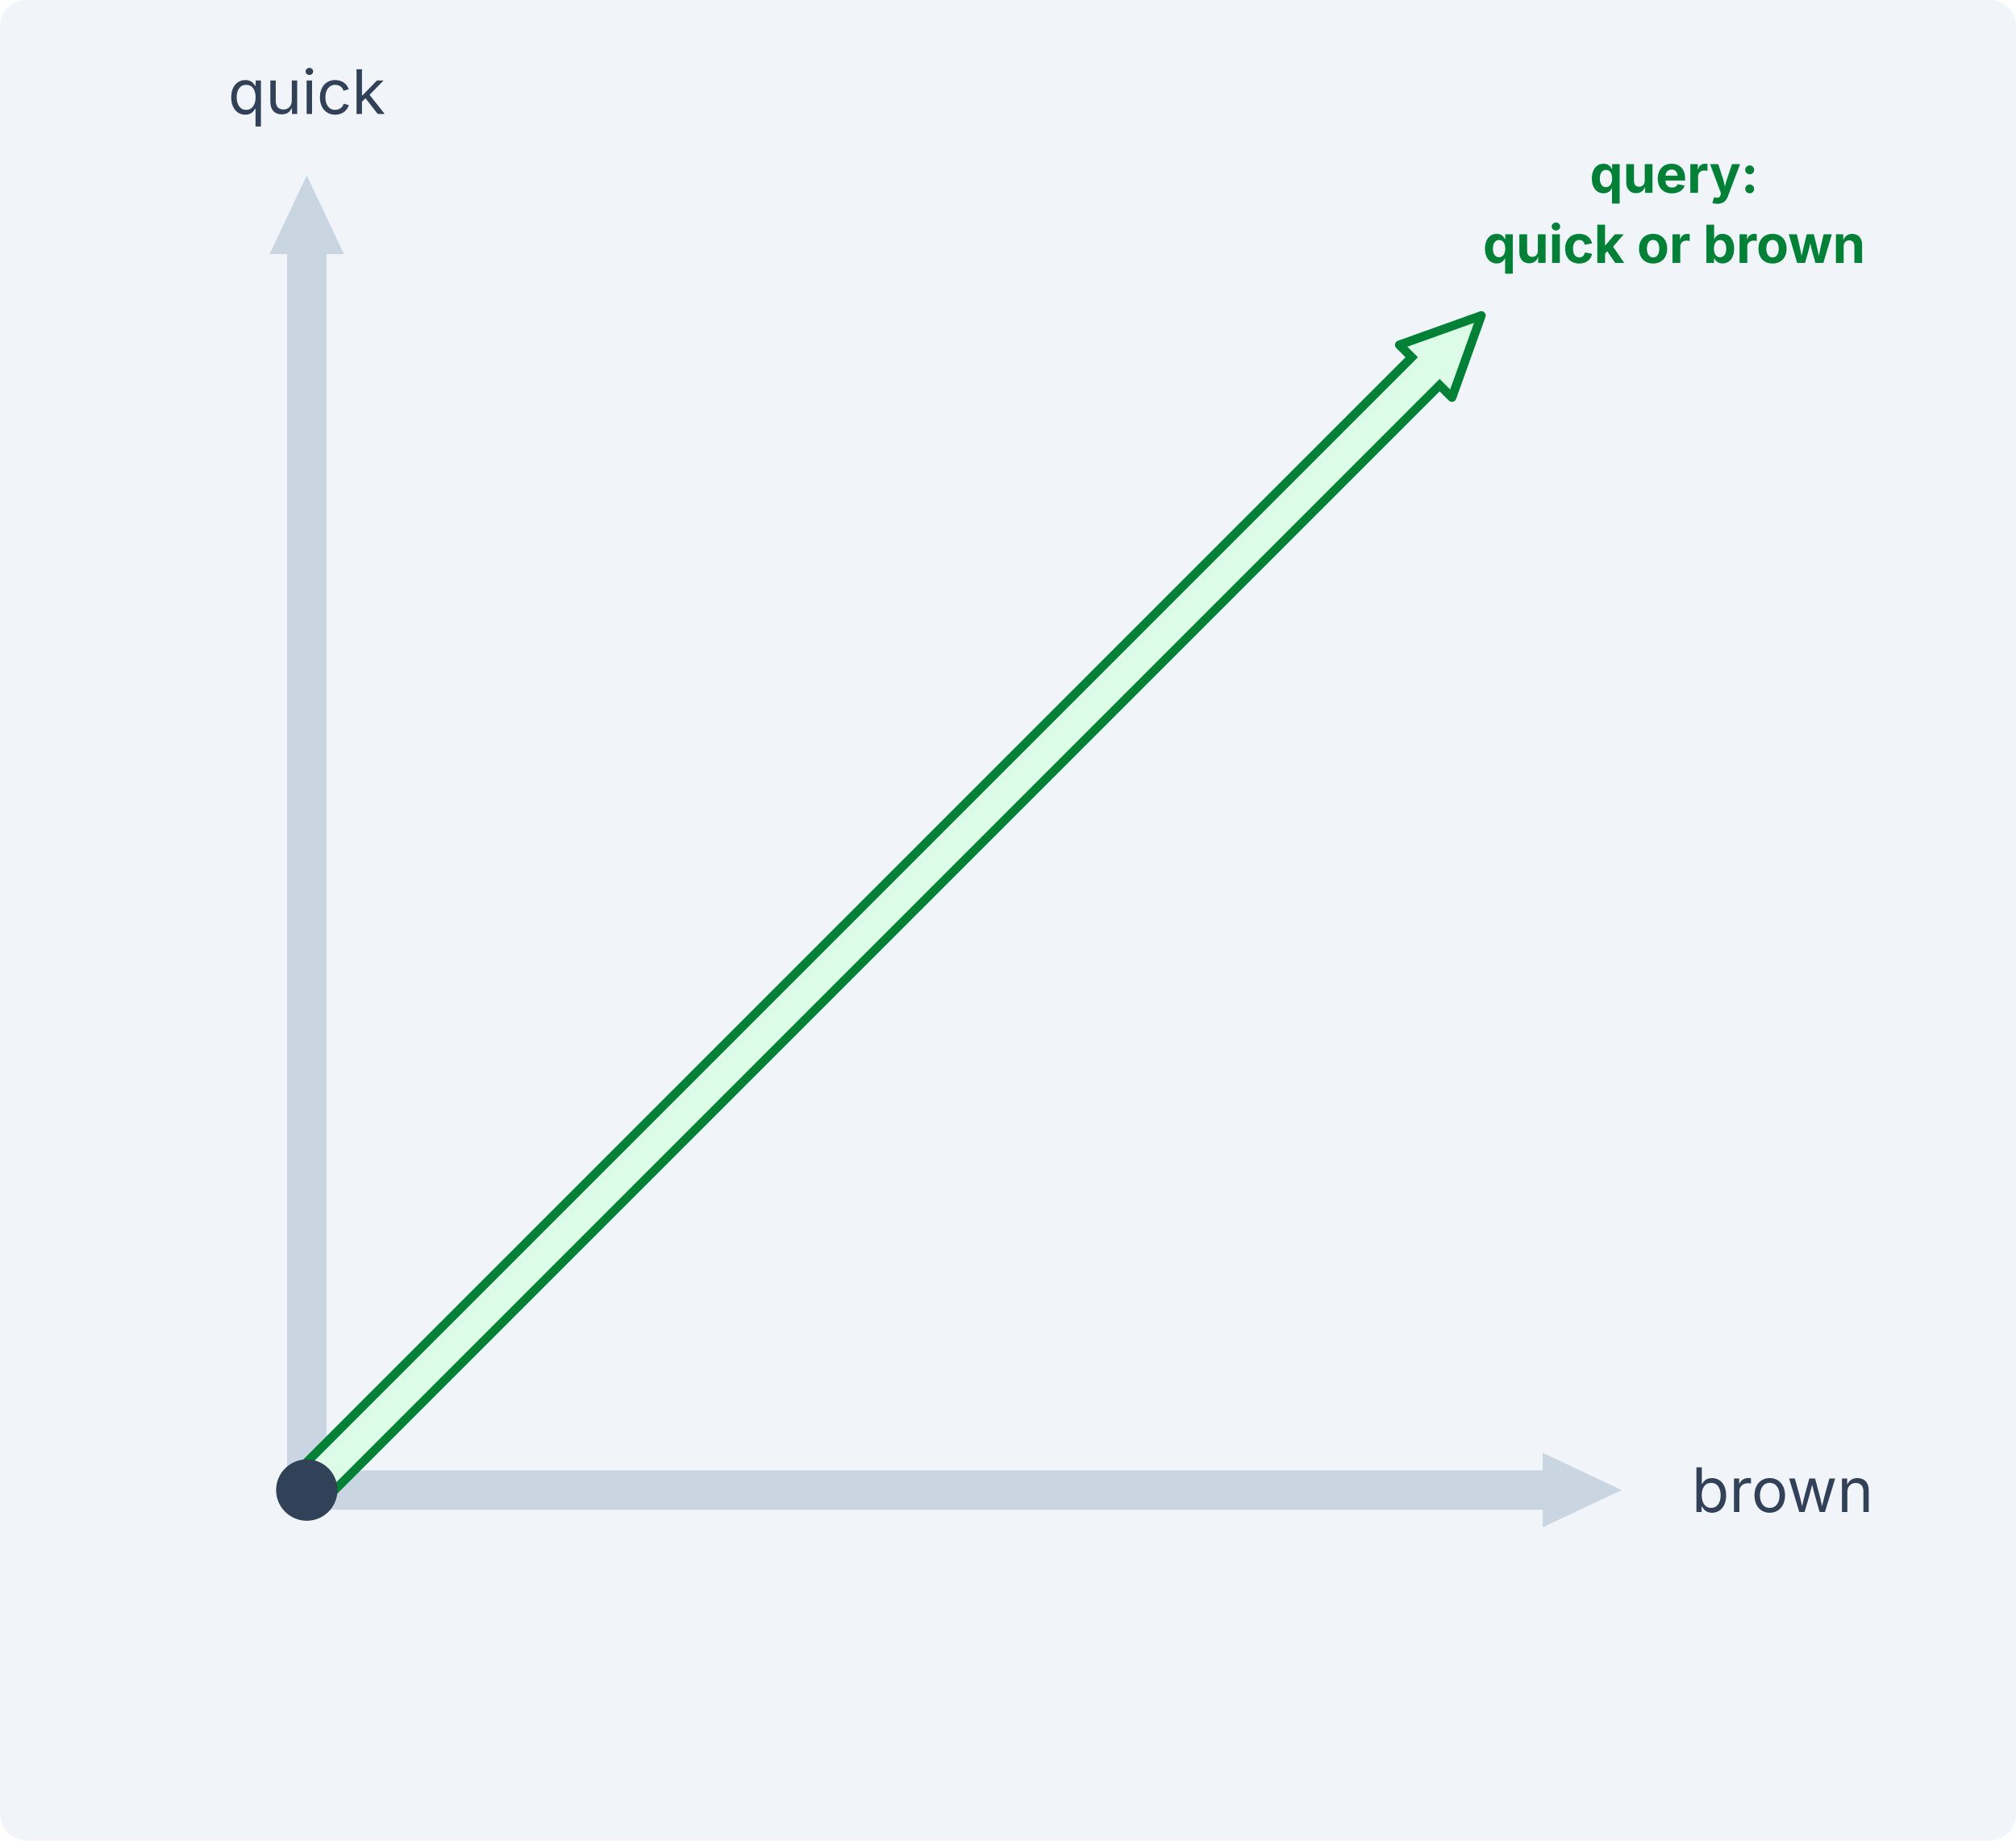
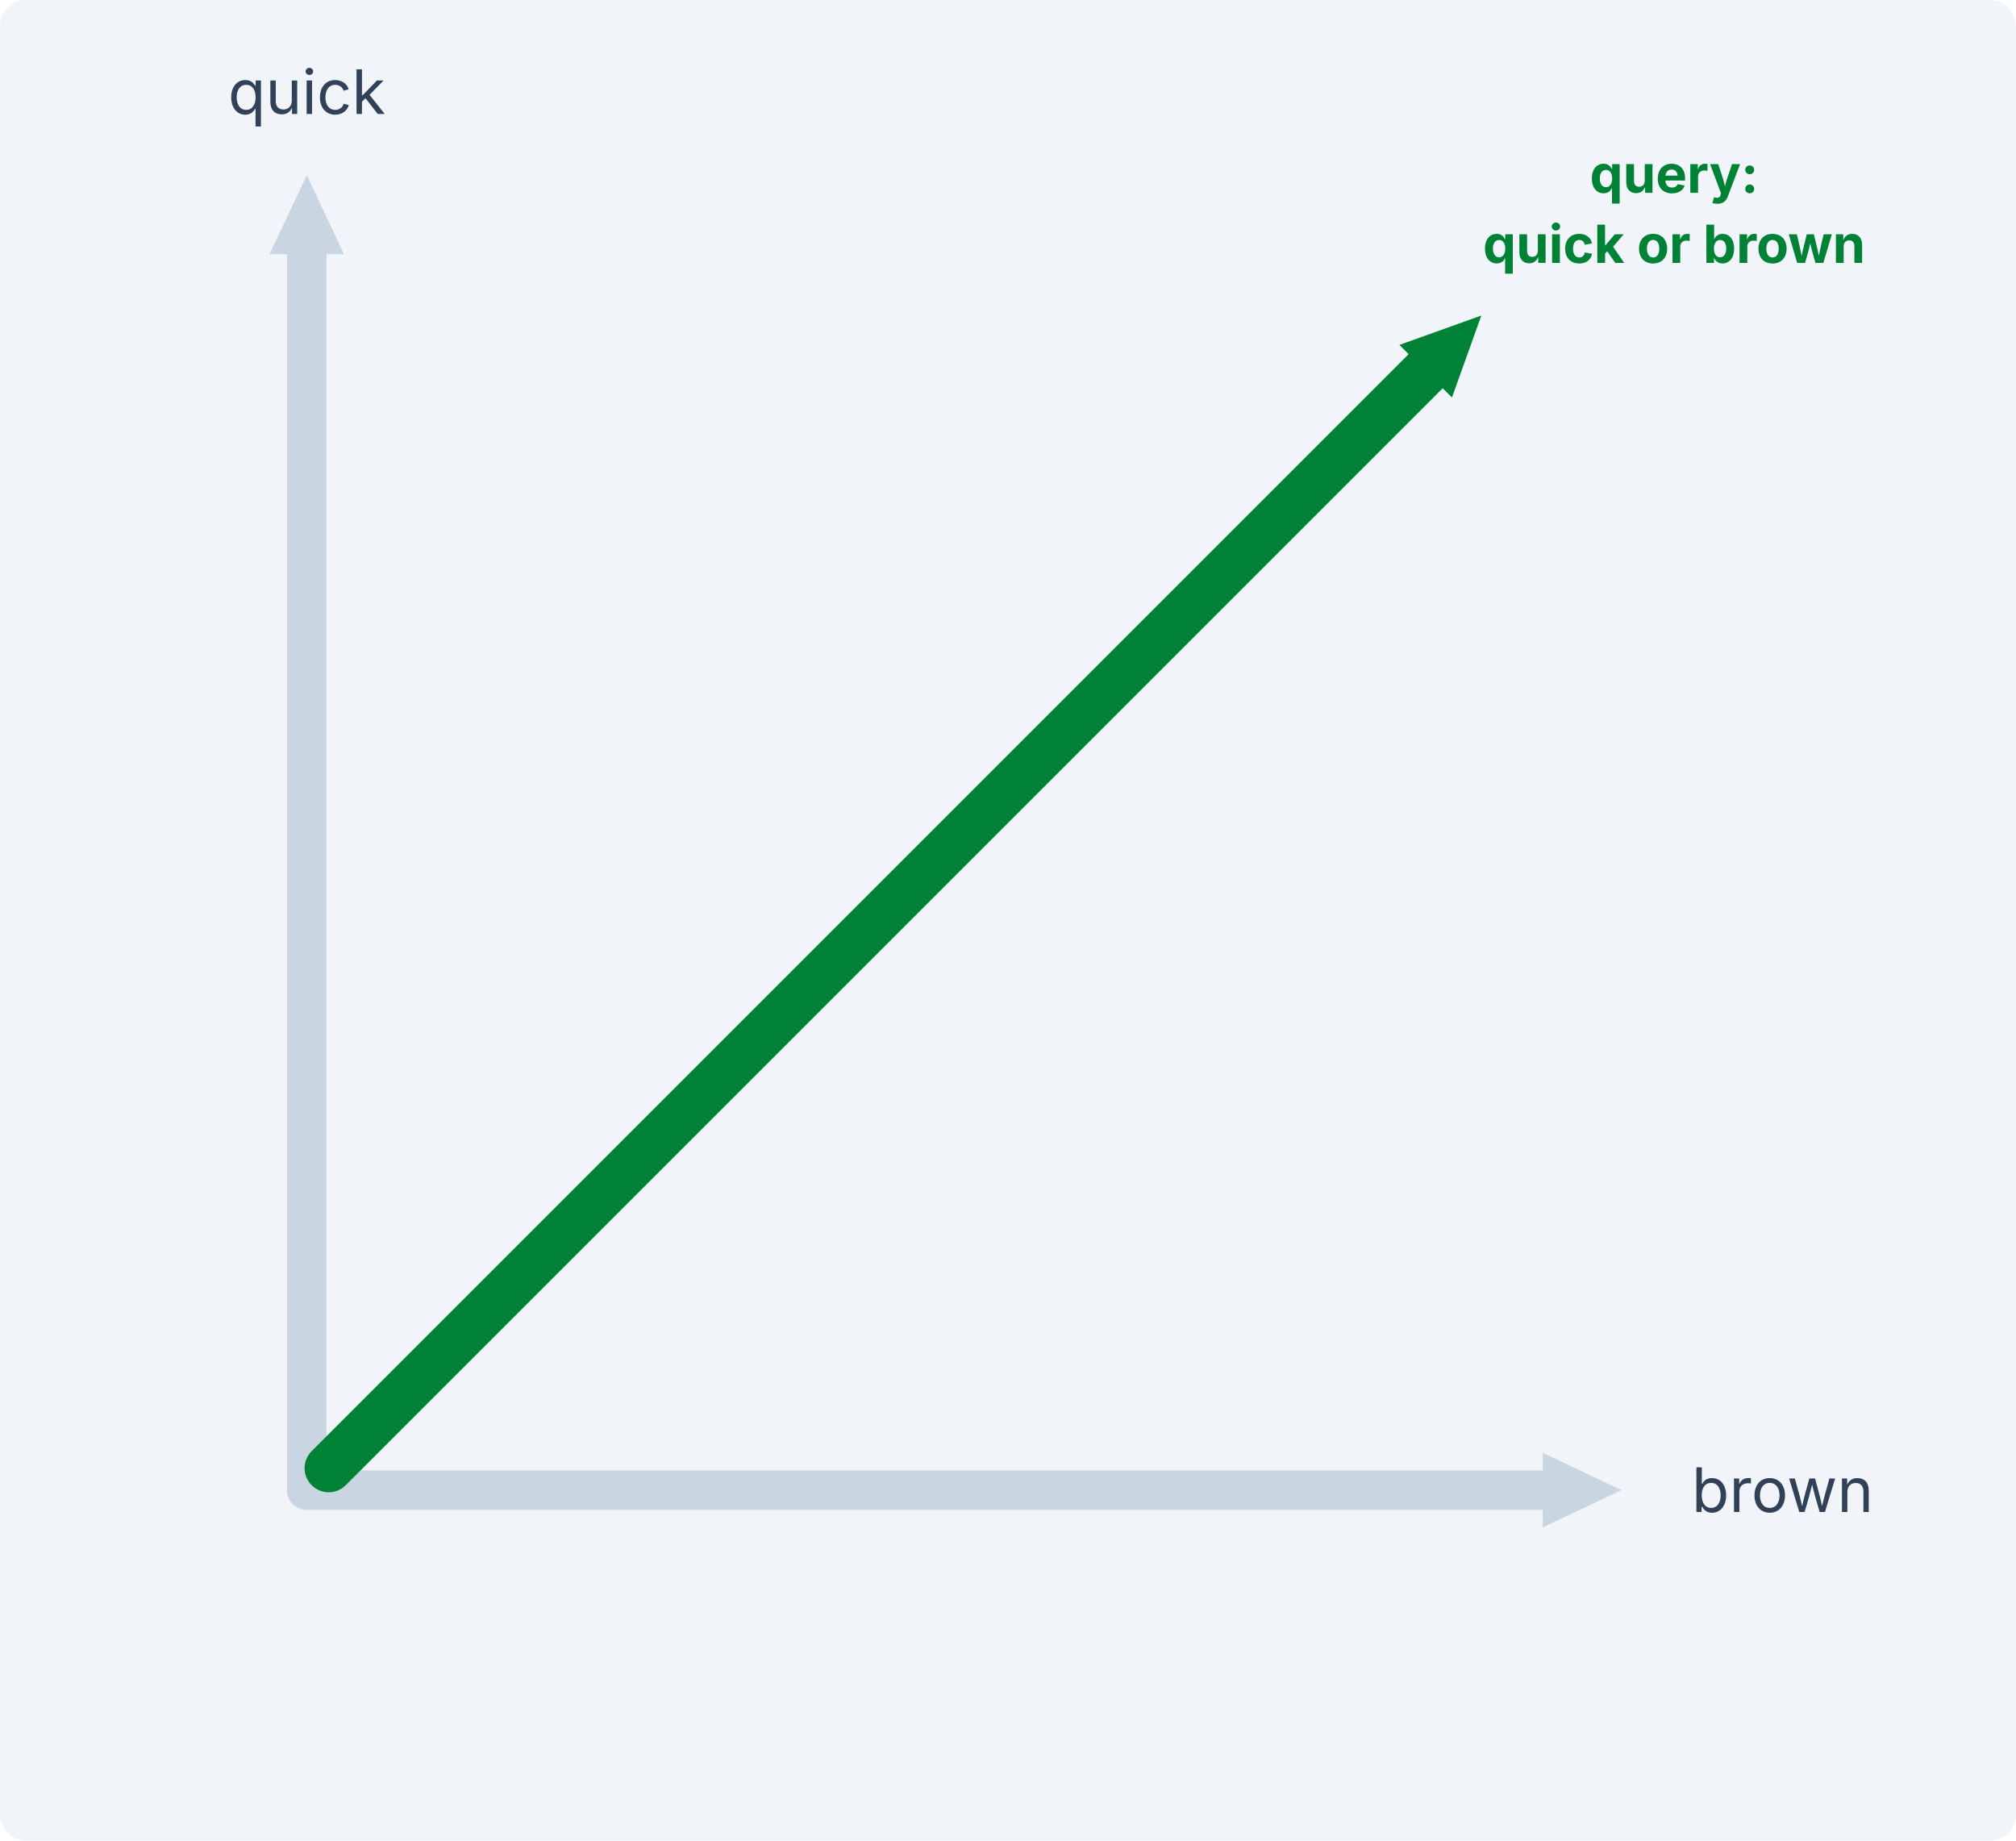
<svg xmlns="http://www.w3.org/2000/svg" viewBox="0 0 460 420" style="display:block;width:100%;max-width:460px;margin:0 auto">
  <style>
    .asr .axlbl { font-family: Inter, -apple-system, BlinkMacSystemFont, 'Segoe UI', Helvetica, Arial, sans-serif; font-size: 14px; fill: #314158; }
    .asr .qtext { font-family: Inter, -apple-system, BlinkMacSystemFont, 'Segoe UI', Helvetica, Arial, sans-serif; font-size: 12px; font-weight: bold; fill: #008236; }
    .asr .dtext { font-family: Inter, -apple-system, BlinkMacSystemFont, 'Segoe UI', Helvetica, Arial, sans-serif; font-size: 12px; font-weight: bold; }
    .asr .ang   { font-family: Inter, -apple-system, BlinkMacSystemFont, 'Segoe UI', Helvetica, Arial, sans-serif; font-size: 15px; font-style: italic; }
  </style>
  <g class="asr">
    <rect width="460" height="420" fill="#f1f5f9" rx="6" />
    <path d="M 70 340 L 354.0 340.0" stroke="#cad5e2" stroke-width="9" stroke-linecap="round" fill="none" />
    <polygon points="370.0,340.0 352.0,348.5 352.0,331.5" fill="#cad5e2" />
    <path d="M 70 340 L 70.0 56.0" stroke="#cad5e2" stroke-width="9" stroke-linecap="round" fill="none" />
    <polygon points="70.0,40.0 78.5,58.0 61.5,58.0" fill="#cad5e2" />
    <text x="386" y="345" class="axlbl">brown</text>
    <text x="70" y="26" text-anchor="middle" class="axlbl">quick</text>
-     <path d="M 70 340 L 326.7 83.3" stroke="#008236" stroke-width="11" fill="none" />
-     <polygon points="338.0,72.0 331.3,90.7 319.3,78.7" fill="#dcfce7" stroke="#008236" stroke-width="2" stroke-linejoin="round" />
-     <path d="M 70 340 L 326.7 83.3" stroke="#dcfce7" stroke-width="7" fill="none" />
+     <path d="M 75 335 L 326.7 83.3" stroke="#008236" stroke-width="11" fill="none" stroke-linecap="round" />
+     <polygon points="338.0,72.0 331.3,90.7 319.3,78.7" fill="#008236" />
    <text x="382" y="44" text-anchor="middle" class="qtext">query:</text>
    <text x="382" y="60" text-anchor="middle" class="qtext">quick or brown</text>
-     <circle cx="70" cy="340" r="7" fill="#314158" />
  </g>
</svg>
